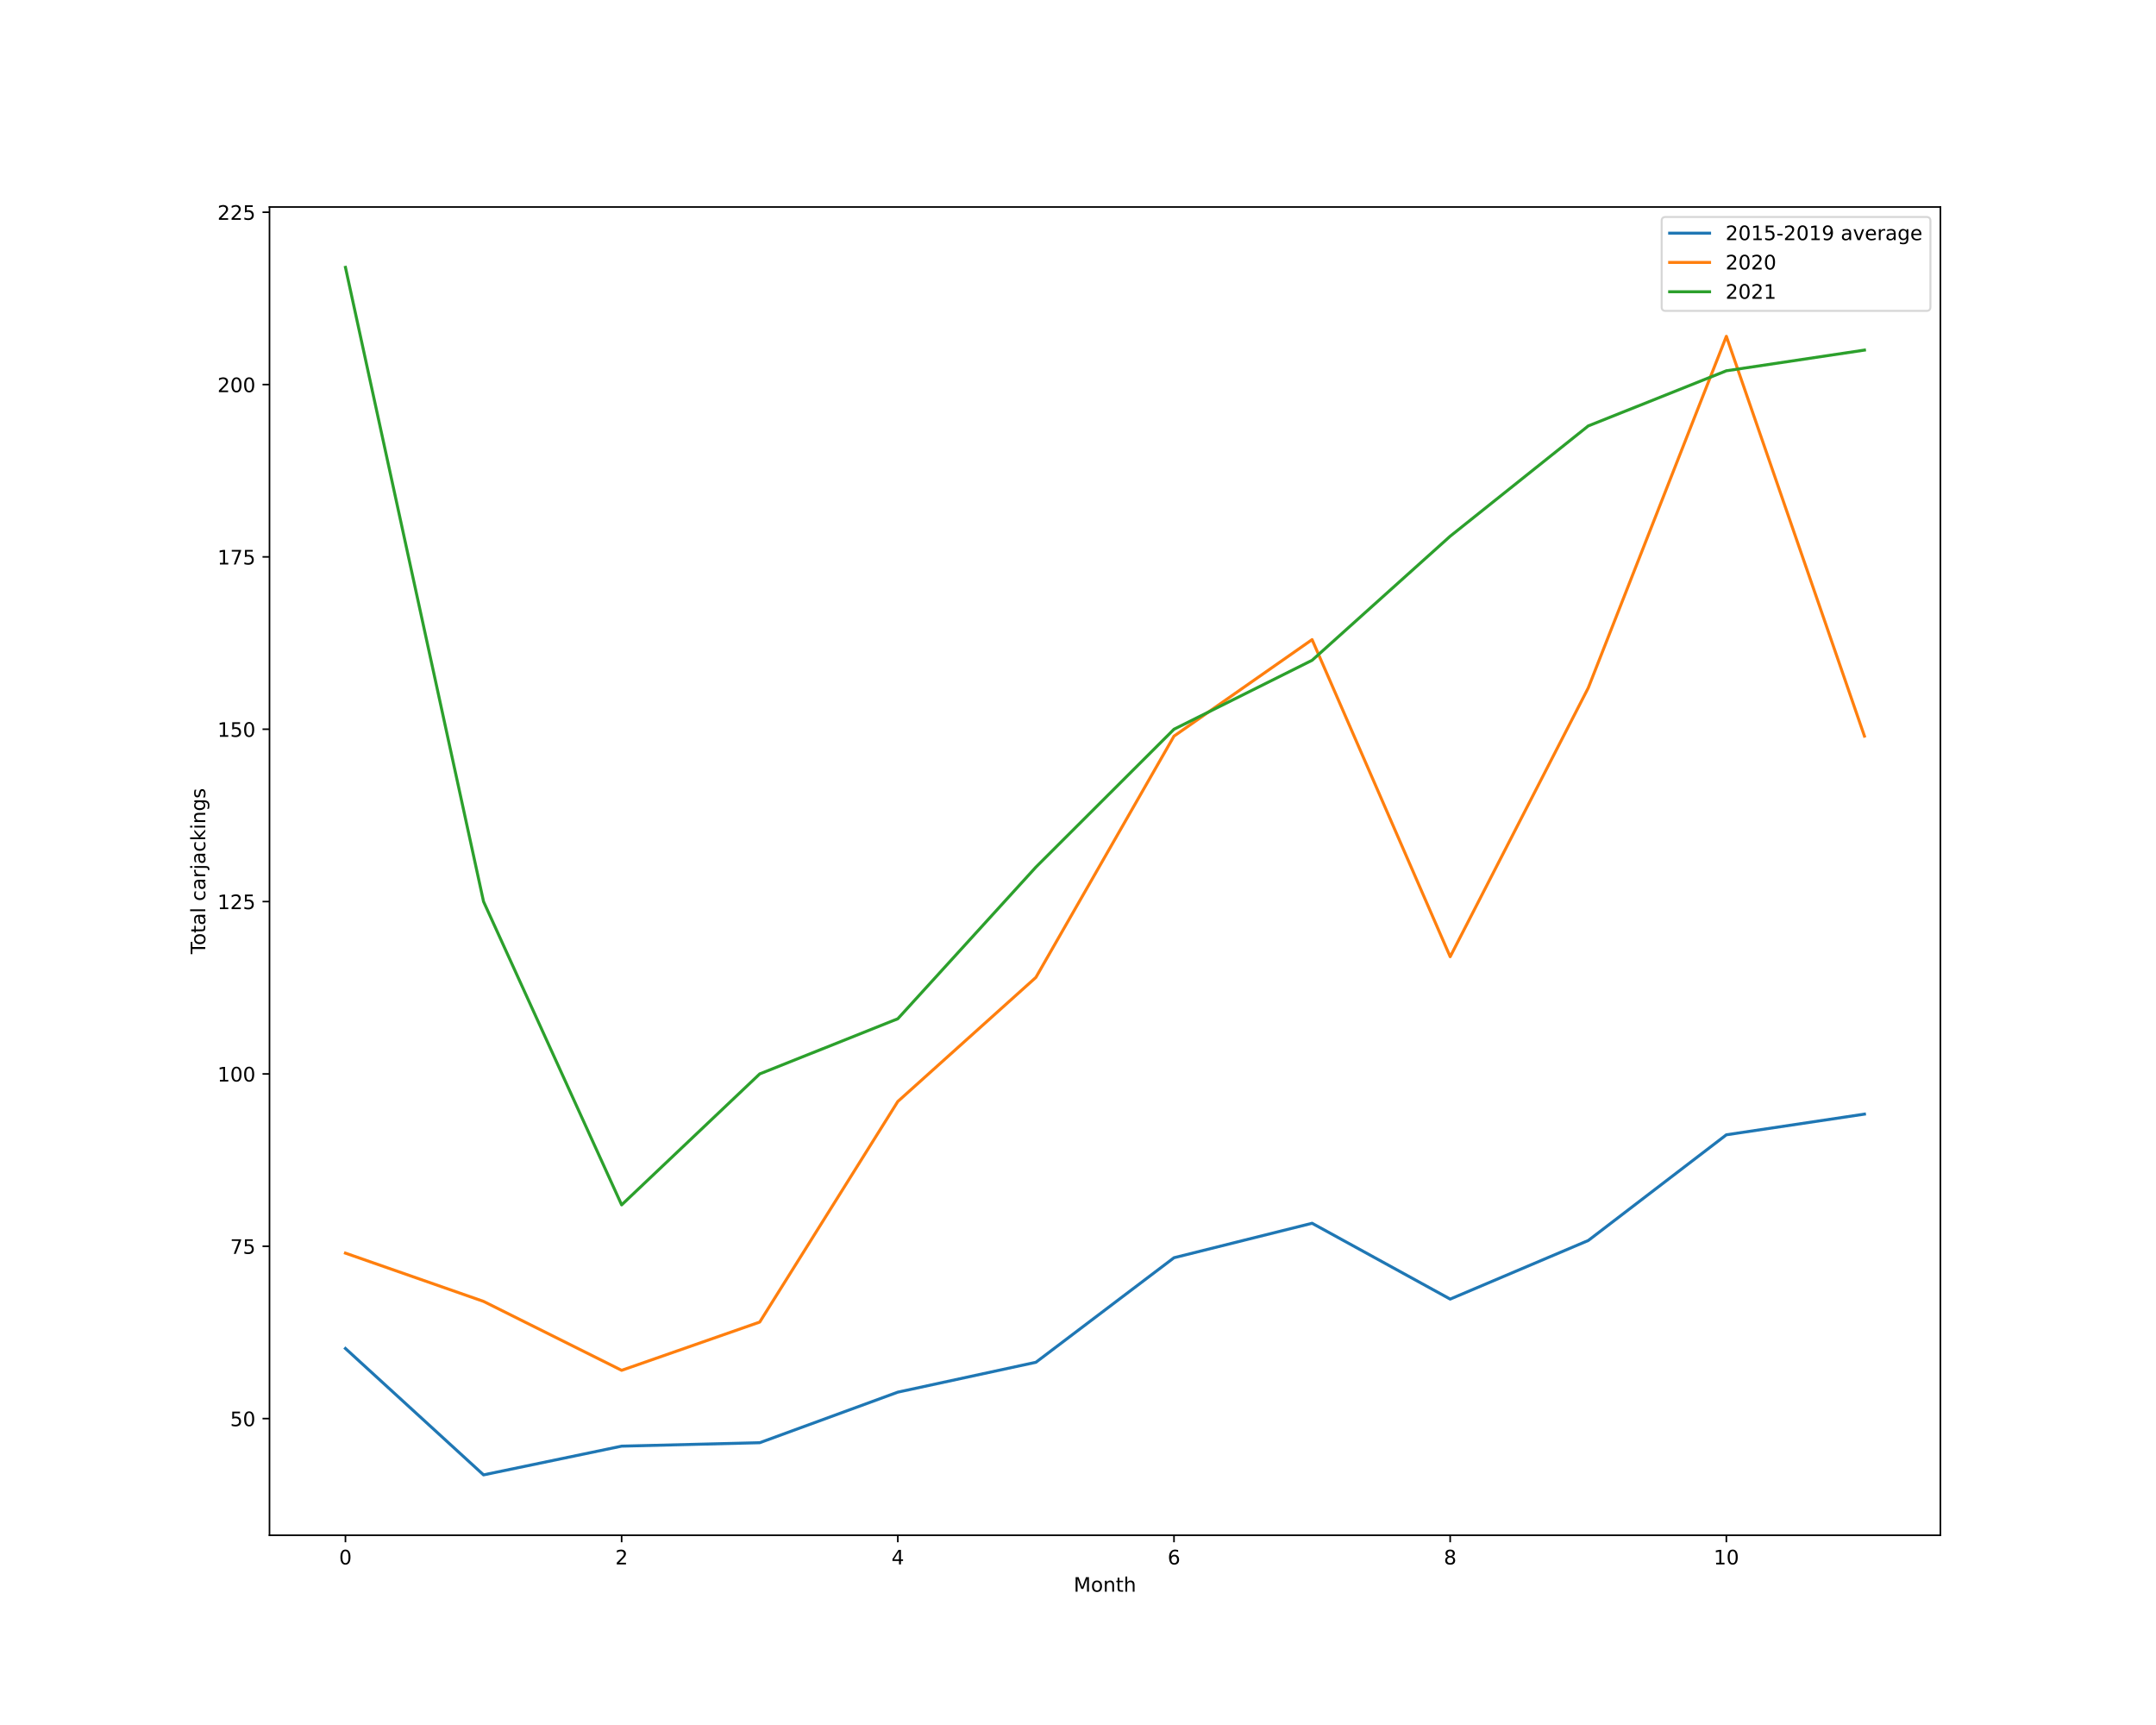
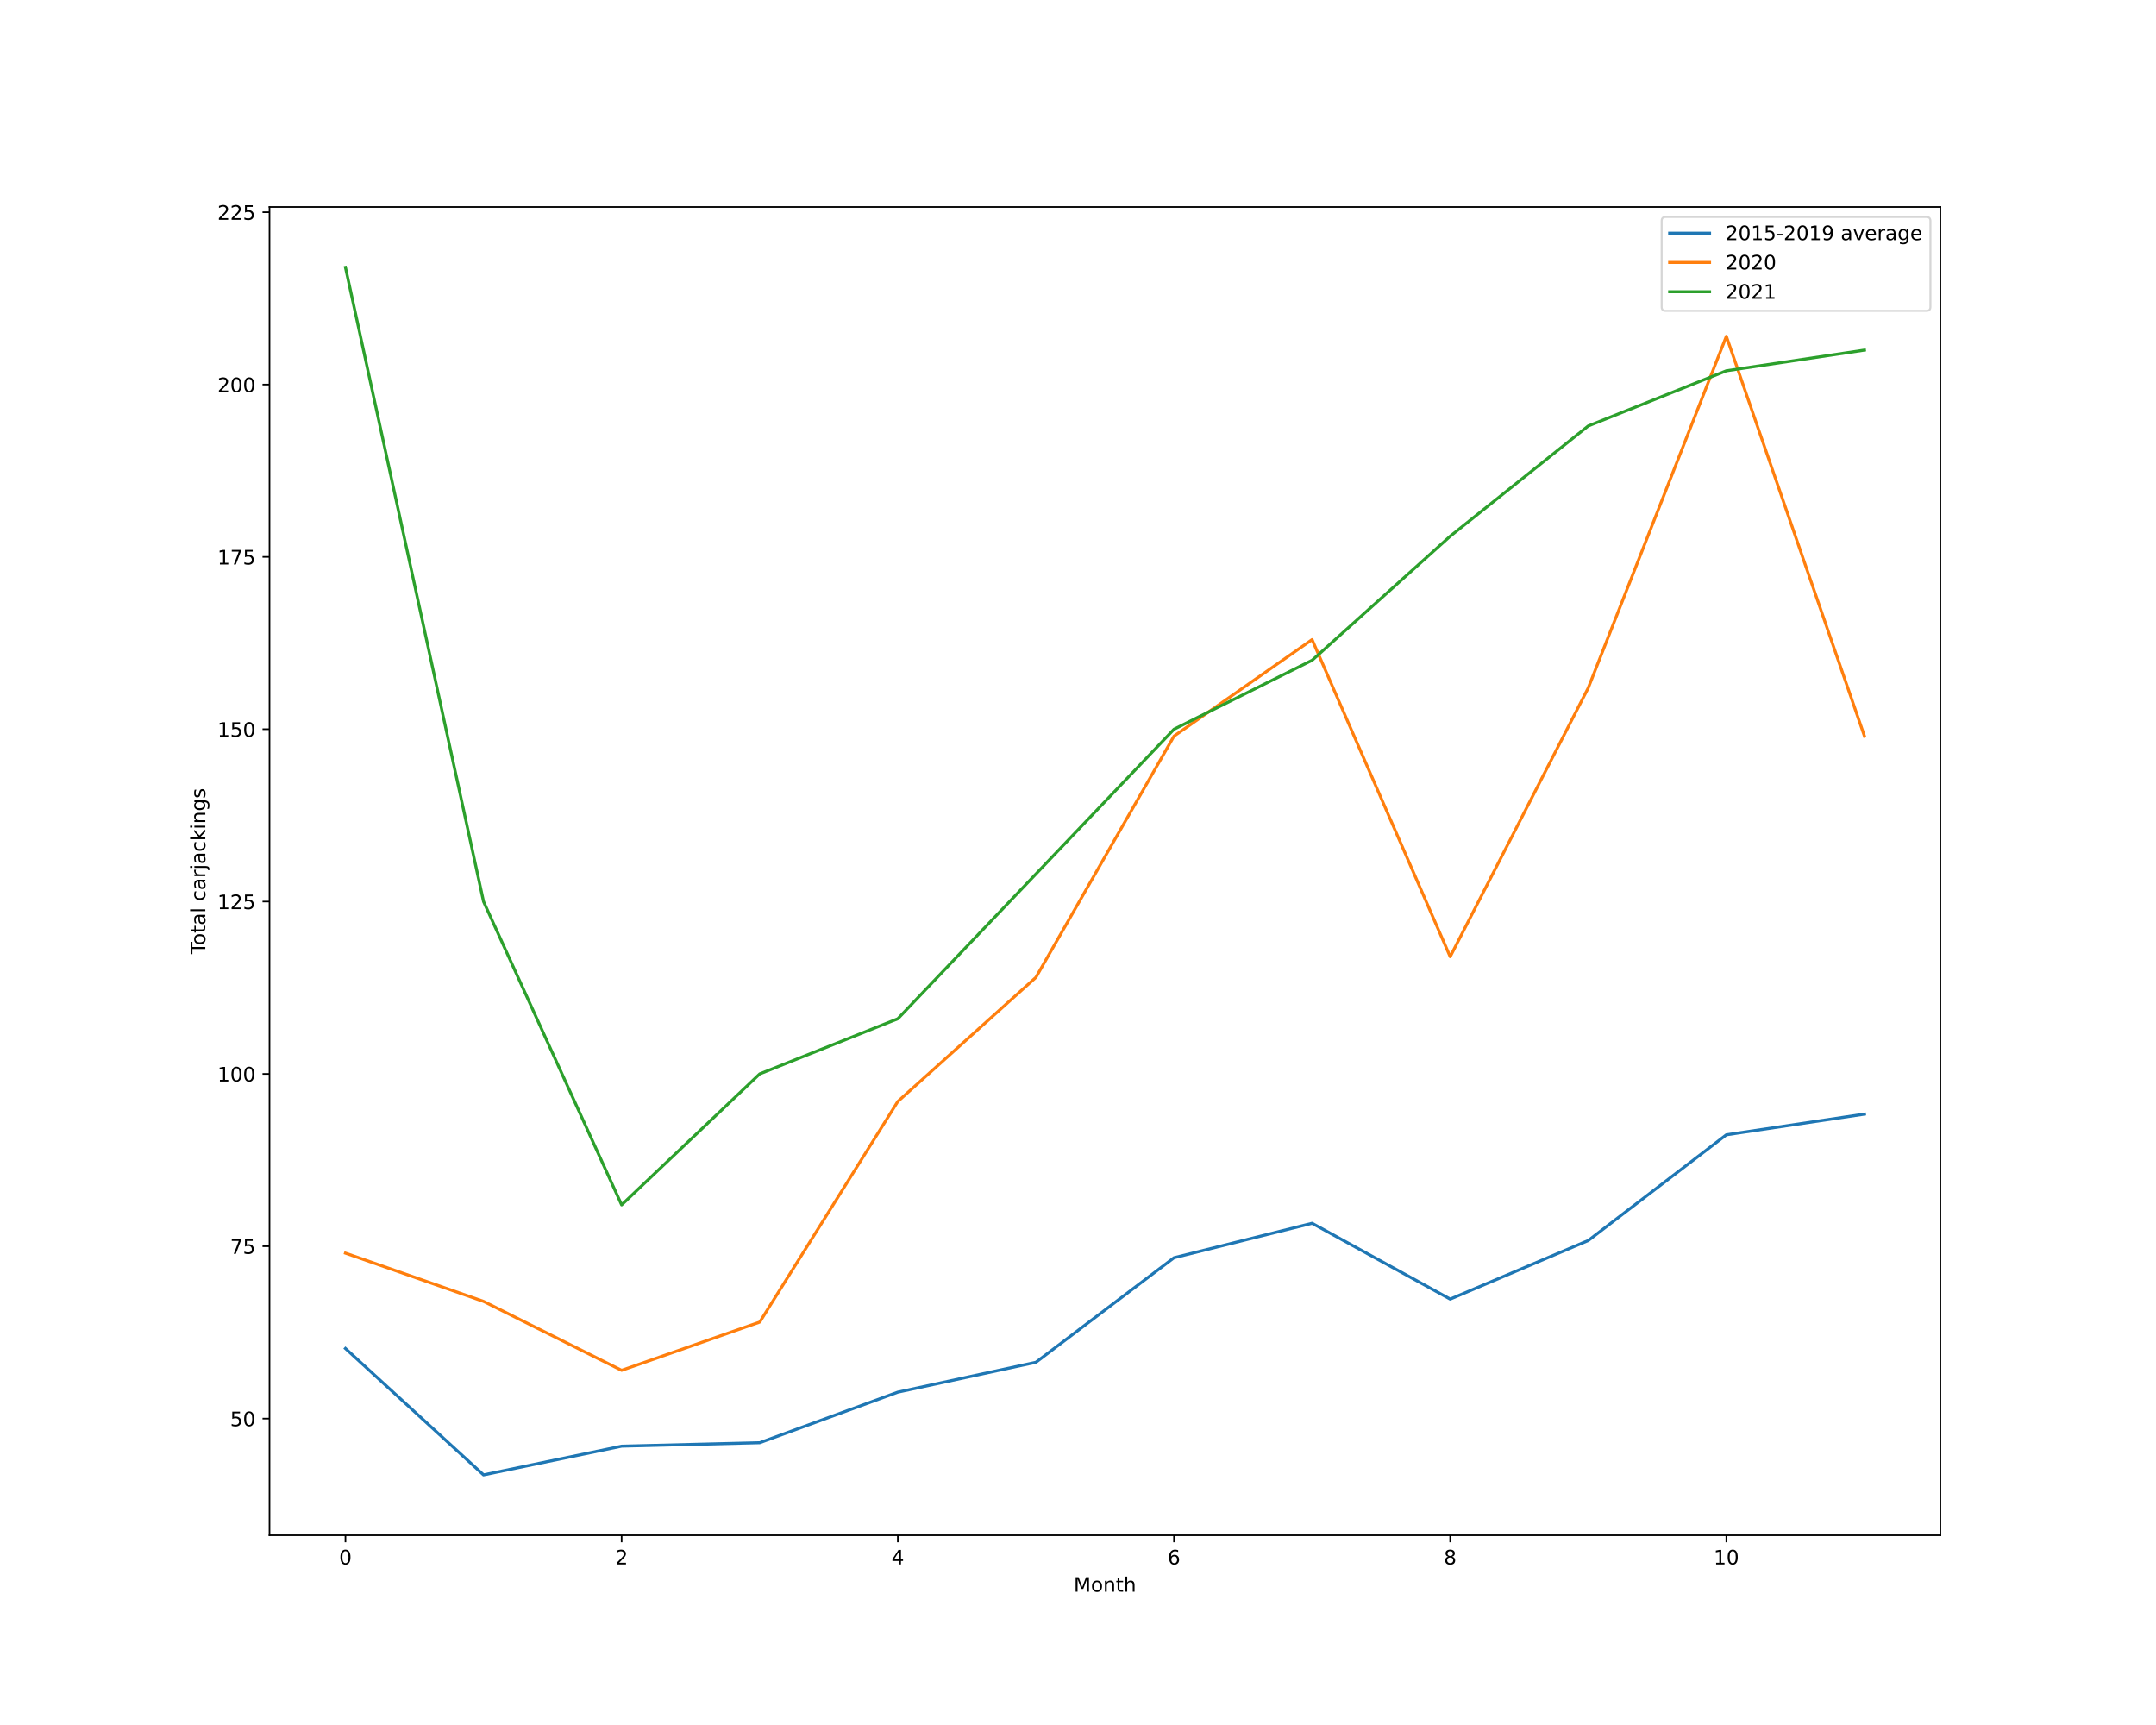
<svg xmlns="http://www.w3.org/2000/svg" xmlns:xlink="http://www.w3.org/1999/xlink" height="864pt" version="1.1" viewBox="0 0 1080 864" width="1080pt">
  <defs>
    <style type="text/css">*{stroke-linecap:butt;stroke-linejoin:round;}</style>
  </defs>
  <g id="figure_1">
    <g id="patch_1">
      <path d="M 0 864  L 1080 864  L 1080 0  L 0 0  z " style="fill:#ffffff;" />
    </g>
    <g id="axes_1">
      <g id="patch_2">
        <path d="M 135 768.96  L 972 768.96  L 972 103.68  L 135 103.68  z " style="fill:#ffffff;" />
      </g>
      <g id="matplotlib.axis_1">
        <g id="xtick_1">
          <g id="line2d_1">
            <defs>
-               <path d="M 0 0  L 0 3.5  " id="m0213184da3" style="stroke:#000000;stroke-width:0.8;" />
-             </defs>
-             <g>
-               <use style="stroke:#000000;stroke-width:0.8;" x="173.045" xlink:href="#m0213184da3" y="768.96" />
+               <path d="M 0 0  L 0 3.5  " id="m32d211a4ce" style="stroke:#000000;stroke-width:0.8;" />
+             </defs>
+             <g>
+               <use style="stroke:#000000;stroke-width:0.8;" x="173.045" xlink:href="#m32d211a4ce" y="768.96" />
            </g>
          </g>
          <g id="text_1">
            <g transform="translate(169.8642 783.5584)scale(0.1 -0.1)">
              <defs>
                <path d="M 2034 4250  Q 1547 4250 1301 3770  Q 1056 3291 1056 2328  Q 1056 1369 1301 889  Q 1547 409 2034 409  Q 2525 409 2770 889  Q 3016 1369 3016 2328  Q 3016 3291 2770 3770  Q 2525 4250 2034 4250  z M 2034 4750  Q 2819 4750 3233 4129  Q 3647 3509 3647 2328  Q 3647 1150 3233 529  Q 2819 -91 2034 -91  Q 1250 -91 836 529  Q 422 1150 422 2328  Q 422 3509 836 4129  Q 1250 4750 2034 4750  z " id="DejaVuSans-30" transform="scale(0.015625)" />
              </defs>
              <use xlink:href="#DejaVuSans-30" />
            </g>
          </g>
        </g>
        <g id="xtick_2">
          <g id="line2d_2">
            <g>
-               <use style="stroke:#000000;stroke-width:0.8;" x="311.393" xlink:href="#m0213184da3" y="768.96" />
+               <use style="stroke:#000000;stroke-width:0.8;" x="311.393" xlink:href="#m32d211a4ce" y="768.96" />
            </g>
          </g>
          <g id="text_2">
            <g transform="translate(308.2113 783.5584)scale(0.1 -0.1)">
              <defs>
                <path d="M 1228 531  L 3431 531  L 3431 0  L 469 0  L 469 531  Q 828 903 1448 1529  Q 2069 2156 2228 2338  Q 2531 2678 2651 2914  Q 2772 3150 2772 3378  Q 2772 3750 2511 3984  Q 2250 4219 1831 4219  Q 1534 4219 1204 4116  Q 875 4013 500 3803  L 500 4441  Q 881 4594 1212 4672  Q 1544 4750 1819 4750  Q 2544 4750 2975 4387  Q 3406 4025 3406 3419  Q 3406 3131 3298 2873  Q 3191 2616 2906 2266  Q 2828 2175 2409 1742  Q 1991 1309 1228 531  z " id="DejaVuSans-32" transform="scale(0.015625)" />
              </defs>
              <use xlink:href="#DejaVuSans-32" />
            </g>
          </g>
        </g>
        <g id="xtick_3">
          <g id="line2d_3">
            <g>
-               <use style="stroke:#000000;stroke-width:0.8;" x="449.74" xlink:href="#m0213184da3" y="768.96" />
+               <use style="stroke:#000000;stroke-width:0.8;" x="449.74" xlink:href="#m32d211a4ce" y="768.96" />
            </g>
          </g>
          <g id="text_3">
            <g transform="translate(446.5584 783.5584)scale(0.1 -0.1)">
              <defs>
                <path d="M 2419 4116  L 825 1625  L 2419 1625  L 2419 4116  z M 2253 4666  L 3047 4666  L 3047 1625  L 3713 1625  L 3713 1100  L 3047 1100  L 3047 0  L 2419 0  L 2419 1100  L 313 1100  L 313 1709  L 2253 4666  z " id="DejaVuSans-34" transform="scale(0.015625)" />
              </defs>
              <use xlink:href="#DejaVuSans-34" />
            </g>
          </g>
        </g>
        <g id="xtick_4">
          <g id="line2d_4">
            <g>
-               <use style="stroke:#000000;stroke-width:0.8;" x="588.087" xlink:href="#m0213184da3" y="768.96" />
+               <use style="stroke:#000000;stroke-width:0.8;" x="588.087" xlink:href="#m32d211a4ce" y="768.96" />
            </g>
          </g>
          <g id="text_4">
            <g transform="translate(584.9055 783.5584)scale(0.1 -0.1)">
              <defs>
                <path d="M 2113 2584  Q 1688 2584 1439 2293  Q 1191 2003 1191 1497  Q 1191 994 1439 701  Q 1688 409 2113 409  Q 2538 409 2786 701  Q 3034 994 3034 1497  Q 3034 2003 2786 2293  Q 2538 2584 2113 2584  z M 3366 4563  L 3366 3988  Q 3128 4100 2886 4159  Q 2644 4219 2406 4219  Q 1781 4219 1451 3797  Q 1122 3375 1075 2522  Q 1259 2794 1537 2939  Q 1816 3084 2150 3084  Q 2853 3084 3261 2657  Q 3669 2231 3669 1497  Q 3669 778 3244 343  Q 2819 -91 2113 -91  Q 1303 -91 875 529  Q 447 1150 447 2328  Q 447 3434 972 4092  Q 1497 4750 2381 4750  Q 2619 4750 2861 4703  Q 3103 4656 3366 4563  z " id="DejaVuSans-36" transform="scale(0.015625)" />
              </defs>
              <use xlink:href="#DejaVuSans-36" />
            </g>
          </g>
        </g>
        <g id="xtick_5">
          <g id="line2d_5">
            <g>
-               <use style="stroke:#000000;stroke-width:0.8;" x="726.434" xlink:href="#m0213184da3" y="768.96" />
+               <use style="stroke:#000000;stroke-width:0.8;" x="726.434" xlink:href="#m32d211a4ce" y="768.96" />
            </g>
          </g>
          <g id="text_5">
            <g transform="translate(723.2526 783.5584)scale(0.1 -0.1)">
              <defs>
                <path d="M 2034 2216  Q 1584 2216 1326 1975  Q 1069 1734 1069 1313  Q 1069 891 1326 650  Q 1584 409 2034 409  Q 2484 409 2743 651  Q 3003 894 3003 1313  Q 3003 1734 2745 1975  Q 2488 2216 2034 2216  z M 1403 2484  Q 997 2584 770 2862  Q 544 3141 544 3541  Q 544 4100 942 4425  Q 1341 4750 2034 4750  Q 2731 4750 3128 4425  Q 3525 4100 3525 3541  Q 3525 3141 3298 2862  Q 3072 2584 2669 2484  Q 3125 2378 3379 2068  Q 3634 1759 3634 1313  Q 3634 634 3220 271  Q 2806 -91 2034 -91  Q 1263 -91 848 271  Q 434 634 434 1313  Q 434 1759 690 2068  Q 947 2378 1403 2484  z M 1172 3481  Q 1172 3119 1398 2916  Q 1625 2713 2034 2713  Q 2441 2713 2670 2916  Q 2900 3119 2900 3481  Q 2900 3844 2670 4047  Q 2441 4250 2034 4250  Q 1625 4250 1398 4047  Q 1172 3844 1172 3481  z " id="DejaVuSans-38" transform="scale(0.015625)" />
              </defs>
              <use xlink:href="#DejaVuSans-38" />
            </g>
          </g>
        </g>
        <g id="xtick_6">
          <g id="line2d_6">
            <g>
-               <use style="stroke:#000000;stroke-width:0.8;" x="864.781" xlink:href="#m0213184da3" y="768.96" />
+               <use style="stroke:#000000;stroke-width:0.8;" x="864.781" xlink:href="#m32d211a4ce" y="768.96" />
            </g>
          </g>
          <g id="text_6">
            <g transform="translate(858.4185 783.5584)scale(0.1 -0.1)">
              <defs>
                <path d="M 794 531  L 1825 531  L 1825 4091  L 703 3866  L 703 4441  L 1819 4666  L 2450 4666  L 2450 531  L 3481 531  L 3481 0  L 794 0  L 794 531  z " id="DejaVuSans-31" transform="scale(0.015625)" />
              </defs>
              <use xlink:href="#DejaVuSans-31" />
              <use x="63.623" xlink:href="#DejaVuSans-30" />
            </g>
          </g>
        </g>
        <g id="text_7">
          <g transform="translate(537.8289 797.2366)scale(0.1 -0.1)">
            <defs>
              <path d="M 628 4666  L 1569 4666  L 2759 1491  L 3956 4666  L 4897 4666  L 4897 0  L 4281 0  L 4281 4097  L 3078 897  L 2444 897  L 1241 4097  L 1241 0  L 628 0  L 628 4666  z " id="DejaVuSans-4d" transform="scale(0.015625)" />
              <path d="M 1959 3097  Q 1497 3097 1228 2736  Q 959 2375 959 1747  Q 959 1119 1226 758  Q 1494 397 1959 397  Q 2419 397 2687 759  Q 2956 1122 2956 1747  Q 2956 2369 2687 2733  Q 2419 3097 1959 3097  z M 1959 3584  Q 2709 3584 3137 3096  Q 3566 2609 3566 1747  Q 3566 888 3137 398  Q 2709 -91 1959 -91  Q 1206 -91 779 398  Q 353 888 353 1747  Q 353 2609 779 3096  Q 1206 3584 1959 3584  z " id="DejaVuSans-6f" transform="scale(0.015625)" />
              <path d="M 3513 2113  L 3513 0  L 2938 0  L 2938 2094  Q 2938 2591 2744 2837  Q 2550 3084 2163 3084  Q 1697 3084 1428 2787  Q 1159 2491 1159 1978  L 1159 0  L 581 0  L 581 3500  L 1159 3500  L 1159 2956  Q 1366 3272 1645 3428  Q 1925 3584 2291 3584  Q 2894 3584 3203 3211  Q 3513 2838 3513 2113  z " id="DejaVuSans-6e" transform="scale(0.015625)" />
              <path d="M 1172 4494  L 1172 3500  L 2356 3500  L 2356 3053  L 1172 3053  L 1172 1153  Q 1172 725 1289 603  Q 1406 481 1766 481  L 2356 481  L 2356 0  L 1766 0  Q 1100 0 847 248  Q 594 497 594 1153  L 594 3053  L 172 3053  L 172 3500  L 594 3500  L 594 4494  L 1172 4494  z " id="DejaVuSans-74" transform="scale(0.015625)" />
              <path d="M 3513 2113  L 3513 0  L 2938 0  L 2938 2094  Q 2938 2591 2744 2837  Q 2550 3084 2163 3084  Q 1697 3084 1428 2787  Q 1159 2491 1159 1978  L 1159 0  L 581 0  L 581 4863  L 1159 4863  L 1159 2956  Q 1366 3272 1645 3428  Q 1925 3584 2291 3584  Q 2894 3584 3203 3211  Q 3513 2838 3513 2113  z " id="DejaVuSans-68" transform="scale(0.015625)" />
            </defs>
            <use xlink:href="#DejaVuSans-4d" />
            <use x="86.279" xlink:href="#DejaVuSans-6f" />
            <use x="147.461" xlink:href="#DejaVuSans-6e" />
            <use x="210.84" xlink:href="#DejaVuSans-74" />
            <use x="250.049" xlink:href="#DejaVuSans-68" />
          </g>
        </g>
      </g>
      <g id="matplotlib.axis_2">
        <g id="ytick_1">
          <g id="line2d_7">
            <defs>
-               <path d="M 0 0  L -3.5 0  " id="mf311c2790b" style="stroke:#000000;stroke-width:0.8;" />
-             </defs>
-             <g>
-               <use style="stroke:#000000;stroke-width:0.8;" x="135" xlink:href="#mf311c2790b" y="710.523" />
+               <path d="M 0 0  L -3.5 0  " id="m506dfe9405" style="stroke:#000000;stroke-width:0.8;" />
+             </defs>
+             <g>
+               <use style="stroke:#000000;stroke-width:0.8;" x="135" xlink:href="#m506dfe9405" y="710.523" />
            </g>
          </g>
          <g id="text_8">
            <g transform="translate(115.275 714.3221)scale(0.1 -0.1)">
              <defs>
                <path d="M 691 4666  L 3169 4666  L 3169 4134  L 1269 4134  L 1269 2991  Q 1406 3038 1543 3061  Q 1681 3084 1819 3084  Q 2600 3084 3056 2656  Q 3513 2228 3513 1497  Q 3513 744 3044 326  Q 2575 -91 1722 -91  Q 1428 -91 1123 -41  Q 819 9 494 109  L 494 744  Q 775 591 1075 516  Q 1375 441 1709 441  Q 2250 441 2565 725  Q 2881 1009 2881 1497  Q 2881 1984 2565 2268  Q 2250 2553 1709 2553  Q 1456 2553 1204 2497  Q 953 2441 691 2322  L 691 4666  z " id="DejaVuSans-35" transform="scale(0.015625)" />
              </defs>
              <use xlink:href="#DejaVuSans-35" />
              <use x="63.623" xlink:href="#DejaVuSans-30" />
            </g>
          </g>
        </g>
        <g id="ytick_2">
          <g id="line2d_8">
            <g>
-               <use style="stroke:#000000;stroke-width:0.8;" x="135" xlink:href="#mf311c2790b" y="624.205" />
+               <use style="stroke:#000000;stroke-width:0.8;" x="135" xlink:href="#m506dfe9405" y="624.205" />
            </g>
          </g>
          <g id="text_9">
            <g transform="translate(115.275 628.0043)scale(0.1 -0.1)">
              <defs>
                <path d="M 525 4666  L 3525 4666  L 3525 4397  L 1831 0  L 1172 0  L 2766 4134  L 525 4134  L 525 4666  z " id="DejaVuSans-37" transform="scale(0.015625)" />
              </defs>
              <use xlink:href="#DejaVuSans-37" />
              <use x="63.623" xlink:href="#DejaVuSans-35" />
            </g>
          </g>
        </g>
        <g id="ytick_3">
          <g id="line2d_9">
            <g>
-               <use style="stroke:#000000;stroke-width:0.8;" x="135" xlink:href="#mf311c2790b" y="537.887" />
+               <use style="stroke:#000000;stroke-width:0.8;" x="135" xlink:href="#m506dfe9405" y="537.887" />
            </g>
          </g>
          <g id="text_10">
            <g transform="translate(108.9125 541.6865)scale(0.1 -0.1)">
              <use xlink:href="#DejaVuSans-31" />
              <use x="63.623" xlink:href="#DejaVuSans-30" />
              <use x="127.246" xlink:href="#DejaVuSans-30" />
            </g>
          </g>
        </g>
        <g id="ytick_4">
          <g id="line2d_10">
            <g>
-               <use style="stroke:#000000;stroke-width:0.8;" x="135" xlink:href="#mf311c2790b" y="451.569" />
+               <use style="stroke:#000000;stroke-width:0.8;" x="135" xlink:href="#m506dfe9405" y="451.569" />
            </g>
          </g>
          <g id="text_11">
            <g transform="translate(108.9125 455.3687)scale(0.1 -0.1)">
              <use xlink:href="#DejaVuSans-31" />
              <use x="63.623" xlink:href="#DejaVuSans-32" />
              <use x="127.246" xlink:href="#DejaVuSans-35" />
            </g>
          </g>
        </g>
        <g id="ytick_5">
          <g id="line2d_11">
            <g>
-               <use style="stroke:#000000;stroke-width:0.8;" x="135" xlink:href="#mf311c2790b" y="365.252" />
+               <use style="stroke:#000000;stroke-width:0.8;" x="135" xlink:href="#m506dfe9405" y="365.252" />
            </g>
          </g>
          <g id="text_12">
            <g transform="translate(108.9125 369.0509)scale(0.1 -0.1)">
              <use xlink:href="#DejaVuSans-31" />
              <use x="63.623" xlink:href="#DejaVuSans-35" />
              <use x="127.246" xlink:href="#DejaVuSans-30" />
            </g>
          </g>
        </g>
        <g id="ytick_6">
          <g id="line2d_12">
            <g>
-               <use style="stroke:#000000;stroke-width:0.8;" x="135" xlink:href="#mf311c2790b" y="278.934" />
+               <use style="stroke:#000000;stroke-width:0.8;" x="135" xlink:href="#m506dfe9405" y="278.934" />
            </g>
          </g>
          <g id="text_13">
            <g transform="translate(108.9125 282.7331)scale(0.1 -0.1)">
              <use xlink:href="#DejaVuSans-31" />
              <use x="63.623" xlink:href="#DejaVuSans-37" />
              <use x="127.246" xlink:href="#DejaVuSans-35" />
            </g>
          </g>
        </g>
        <g id="ytick_7">
          <g id="line2d_13">
            <g>
-               <use style="stroke:#000000;stroke-width:0.8;" x="135" xlink:href="#mf311c2790b" y="192.616" />
+               <use style="stroke:#000000;stroke-width:0.8;" x="135" xlink:href="#m506dfe9405" y="192.616" />
            </g>
          </g>
          <g id="text_14">
            <g transform="translate(108.9125 196.4153)scale(0.1 -0.1)">
              <use xlink:href="#DejaVuSans-32" />
              <use x="63.623" xlink:href="#DejaVuSans-30" />
              <use x="127.246" xlink:href="#DejaVuSans-30" />
            </g>
          </g>
        </g>
        <g id="ytick_8">
          <g id="line2d_14">
            <g>
-               <use style="stroke:#000000;stroke-width:0.8;" x="135" xlink:href="#mf311c2790b" y="106.298" />
+               <use style="stroke:#000000;stroke-width:0.8;" x="135" xlink:href="#m506dfe9405" y="106.298" />
            </g>
          </g>
          <g id="text_15">
            <g transform="translate(108.9125 110.0975)scale(0.1 -0.1)">
              <use xlink:href="#DejaVuSans-32" />
              <use x="63.623" xlink:href="#DejaVuSans-32" />
              <use x="127.246" xlink:href="#DejaVuSans-35" />
            </g>
          </g>
        </g>
        <g id="text_16">
          <g transform="translate(102.8328 477.8888)rotate(-90)scale(0.1 -0.1)">
            <defs>
              <path d="M -19 4666  L 3928 4666  L 3928 4134  L 2272 4134  L 2272 0  L 1638 0  L 1638 4134  L -19 4134  L -19 4666  z " id="DejaVuSans-54" transform="scale(0.015625)" />
              <path d="M 2194 1759  Q 1497 1759 1228 1600  Q 959 1441 959 1056  Q 959 750 1161 570  Q 1363 391 1709 391  Q 2188 391 2477 730  Q 2766 1069 2766 1631  L 2766 1759  L 2194 1759  z M 3341 1997  L 3341 0  L 2766 0  L 2766 531  Q 2569 213 2275 61  Q 1981 -91 1556 -91  Q 1019 -91 701 211  Q 384 513 384 1019  Q 384 1609 779 1909  Q 1175 2209 1959 2209  L 2766 2209  L 2766 2266  Q 2766 2663 2505 2880  Q 2244 3097 1772 3097  Q 1472 3097 1187 3025  Q 903 2953 641 2809  L 641 3341  Q 956 3463 1253 3523  Q 1550 3584 1831 3584  Q 2591 3584 2966 3190  Q 3341 2797 3341 1997  z " id="DejaVuSans-61" transform="scale(0.015625)" />
              <path d="M 603 4863  L 1178 4863  L 1178 0  L 603 0  L 603 4863  z " id="DejaVuSans-6c" transform="scale(0.015625)" />
              <path id="DejaVuSans-20" transform="scale(0.015625)" />
              <path d="M 3122 3366  L 3122 2828  Q 2878 2963 2633 3030  Q 2388 3097 2138 3097  Q 1578 3097 1268 2742  Q 959 2388 959 1747  Q 959 1106 1268 751  Q 1578 397 2138 397  Q 2388 397 2633 464  Q 2878 531 3122 666  L 3122 134  Q 2881 22 2623 -34  Q 2366 -91 2075 -91  Q 1284 -91 818 406  Q 353 903 353 1747  Q 353 2603 823 3093  Q 1294 3584 2113 3584  Q 2378 3584 2631 3529  Q 2884 3475 3122 3366  z " id="DejaVuSans-63" transform="scale(0.015625)" />
              <path d="M 2631 2963  Q 2534 3019 2420 3045  Q 2306 3072 2169 3072  Q 1681 3072 1420 2755  Q 1159 2438 1159 1844  L 1159 0  L 581 0  L 581 3500  L 1159 3500  L 1159 2956  Q 1341 3275 1631 3429  Q 1922 3584 2338 3584  Q 2397 3584 2469 3576  Q 2541 3569 2628 3553  L 2631 2963  z " id="DejaVuSans-72" transform="scale(0.015625)" />
              <path d="M 603 3500  L 1178 3500  L 1178 -63  Q 1178 -731 923 -1031  Q 669 -1331 103 -1331  L -116 -1331  L -116 -844  L 38 -844  Q 366 -844 484 -692  Q 603 -541 603 -63  L 603 3500  z M 603 4863  L 1178 4863  L 1178 4134  L 603 4134  L 603 4863  z " id="DejaVuSans-6a" transform="scale(0.015625)" />
              <path d="M 581 4863  L 1159 4863  L 1159 1991  L 2875 3500  L 3609 3500  L 1753 1863  L 3688 0  L 2938 0  L 1159 1709  L 1159 0  L 581 0  L 581 4863  z " id="DejaVuSans-6b" transform="scale(0.015625)" />
              <path d="M 603 3500  L 1178 3500  L 1178 0  L 603 0  L 603 3500  z M 603 4863  L 1178 4863  L 1178 4134  L 603 4134  L 603 4863  z " id="DejaVuSans-69" transform="scale(0.015625)" />
              <path d="M 2906 1791  Q 2906 2416 2648 2759  Q 2391 3103 1925 3103  Q 1463 3103 1205 2759  Q 947 2416 947 1791  Q 947 1169 1205 825  Q 1463 481 1925 481  Q 2391 481 2648 825  Q 2906 1169 2906 1791  z M 3481 434  Q 3481 -459 3084 -895  Q 2688 -1331 1869 -1331  Q 1566 -1331 1297 -1286  Q 1028 -1241 775 -1147  L 775 -588  Q 1028 -725 1275 -790  Q 1522 -856 1778 -856  Q 2344 -856 2625 -561  Q 2906 -266 2906 331  L 2906 616  Q 2728 306 2450 153  Q 2172 0 1784 0  Q 1141 0 747 490  Q 353 981 353 1791  Q 353 2603 747 3093  Q 1141 3584 1784 3584  Q 2172 3584 2450 3431  Q 2728 3278 2906 2969  L 2906 3500  L 3481 3500  L 3481 434  z " id="DejaVuSans-67" transform="scale(0.015625)" />
              <path d="M 2834 3397  L 2834 2853  Q 2591 2978 2328 3040  Q 2066 3103 1784 3103  Q 1356 3103 1142 2972  Q 928 2841 928 2578  Q 928 2378 1081 2264  Q 1234 2150 1697 2047  L 1894 2003  Q 2506 1872 2764 1633  Q 3022 1394 3022 966  Q 3022 478 2636 193  Q 2250 -91 1575 -91  Q 1294 -91 989 -36  Q 684 19 347 128  L 347 722  Q 666 556 975 473  Q 1284 391 1588 391  Q 1994 391 2212 530  Q 2431 669 2431 922  Q 2431 1156 2273 1281  Q 2116 1406 1581 1522  L 1381 1569  Q 847 1681 609 1914  Q 372 2147 372 2553  Q 372 3047 722 3315  Q 1072 3584 1716 3584  Q 2034 3584 2315 3537  Q 2597 3491 2834 3397  z " id="DejaVuSans-73" transform="scale(0.015625)" />
            </defs>
            <use xlink:href="#DejaVuSans-54" />
            <use x="44.084" xlink:href="#DejaVuSans-6f" />
            <use x="105.266" xlink:href="#DejaVuSans-74" />
            <use x="144.475" xlink:href="#DejaVuSans-61" />
            <use x="205.754" xlink:href="#DejaVuSans-6c" />
            <use x="233.537" xlink:href="#DejaVuSans-20" />
            <use x="265.324" xlink:href="#DejaVuSans-63" />
            <use x="320.305" xlink:href="#DejaVuSans-61" />
            <use x="381.584" xlink:href="#DejaVuSans-72" />
            <use x="422.697" xlink:href="#DejaVuSans-6a" />
            <use x="450.48" xlink:href="#DejaVuSans-61" />
            <use x="511.76" xlink:href="#DejaVuSans-63" />
            <use x="566.74" xlink:href="#DejaVuSans-6b" />
            <use x="624.65" xlink:href="#DejaVuSans-69" />
            <use x="652.434" xlink:href="#DejaVuSans-6e" />
            <use x="715.812" xlink:href="#DejaVuSans-67" />
            <use x="779.289" xlink:href="#DejaVuSans-73" />
          </g>
        </g>
      </g>
      <g id="line2d_15">
-         <path clip-path="url(#p7a4797d2fa)" d="M 173.045 675.42  L 242.219 738.72  L 311.393 724.334  L 380.566 722.607  L 449.74 697.287  L 518.913 682.326  L 588.087 629.96  L 657.26 612.696  L 726.434 650.676  L 795.607 621.328  L 864.781 568.386  L 933.955 558.028  " style="fill:none;stroke:#1f77b4;stroke-linecap:square;stroke-width:1.5;" />
+         <path clip-path="url(#p03fdf6f3bf)" d="M 173.045 675.42  L 242.219 738.72  L 311.393 724.334  L 380.566 722.607  L 449.74 697.287  L 518.913 682.326  L 588.087 629.96  L 657.26 612.696  L 726.434 650.676  L 795.607 621.328  L 864.781 568.386  L 933.955 558.028  " style="fill:none;stroke:#1f77b4;stroke-linecap:square;stroke-width:1.5;" />
      </g>
      <g id="line2d_16">
-         <path clip-path="url(#p7a4797d2fa)" d="M 173.045 627.658  L 242.219 651.827  L 311.393 686.354  L 380.566 662.185  L 449.74 551.698  L 518.913 489.549  L 588.087 368.704  L 657.26 320.366  L 726.434 479.191  L 795.607 344.535  L 864.781 168.447  L 933.955 368.704  " style="fill:none;stroke:#ff7f0e;stroke-linecap:square;stroke-width:1.5;" />
+         <path clip-path="url(#p03fdf6f3bf)" d="M 173.045 627.658  L 242.219 651.827  L 311.393 686.354  L 380.566 662.185  L 449.74 551.698  L 518.913 489.549  L 588.087 368.704  L 657.26 320.366  L 726.434 479.191  L 795.607 344.535  L 864.781 168.447  L 933.955 368.704  " style="fill:none;stroke:#ff7f0e;stroke-linecap:square;stroke-width:1.5;" />
      </g>
      <g id="line2d_17">
-         <path clip-path="url(#p7a4797d2fa)" d="M 173.045 133.92  L 242.219 451.569  L 311.393 603.489  L 380.566 537.887  L 449.74 510.266  L 518.913 434.306  L 588.087 365.252  L 657.26 330.725  L 726.434 268.576  L 795.607 213.332  L 864.781 185.711  L 933.955 175.353  " style="fill:none;stroke:#2ca02c;stroke-linecap:square;stroke-width:1.5;" />
+         <path clip-path="url(#p03fdf6f3bf)" d="M 173.045 133.92  L 242.219 451.569  L 311.393 603.489  L 380.566 537.887  L 449.74 510.266  L 518.913 437.759  L 588.087 365.252  L 657.26 330.725  L 726.434 268.576  L 795.607 213.332  L 864.781 185.711  L 933.955 175.353  " style="fill:none;stroke:#2ca02c;stroke-linecap:square;stroke-width:1.5;" />
      </g>
      <g id="patch_3">
        <path d="M 135 768.96  L 135 103.68  " style="fill:none;stroke:#000000;stroke-linecap:square;stroke-linejoin:miter;stroke-width:0.8;" />
      </g>
      <g id="patch_4">
        <path d="M 972 768.96  L 972 103.68  " style="fill:none;stroke:#000000;stroke-linecap:square;stroke-linejoin:miter;stroke-width:0.8;" />
      </g>
      <g id="patch_5">
        <path d="M 135 768.96  L 972 768.96  " style="fill:none;stroke:#000000;stroke-linecap:square;stroke-linejoin:miter;stroke-width:0.8;" />
      </g>
      <g id="patch_6">
        <path d="M 135 103.68  L 972 103.68  " style="fill:none;stroke:#000000;stroke-linecap:square;stroke-linejoin:miter;stroke-width:0.8;" />
      </g>
      <g id="legend_1">
        <g id="patch_7">
          <path d="M 834.373 155.714  L 965 155.714  Q 967 155.714 967 153.714  L 967 110.68  Q 967 108.68 965 108.68  L 834.373 108.68  Q 832.373 108.68 832.373 110.68  L 832.373 153.714  Q 832.373 155.714 834.373 155.714  z " style="fill:#ffffff;opacity:0.8;stroke:#cccccc;stroke-linejoin:miter;" />
        </g>
        <g id="line2d_18">
          <path d="M 836.373 116.778  L 856.373 116.778  " style="fill:none;stroke:#1f77b4;stroke-linecap:square;stroke-width:1.5;" />
        </g>
        <g id="line2d_19" />
        <g id="text_17">
          <g transform="translate(864.3734 120.2784)scale(0.1 -0.1)">
            <defs>
              <path d="M 313 2009  L 1997 2009  L 1997 1497  L 313 1497  L 313 2009  z " id="DejaVuSans-2d" transform="scale(0.015625)" />
              <path d="M 703 97  L 703 672  Q 941 559 1184 500  Q 1428 441 1663 441  Q 2288 441 2617 861  Q 2947 1281 2994 2138  Q 2813 1869 2534 1725  Q 2256 1581 1919 1581  Q 1219 1581 811 2004  Q 403 2428 403 3163  Q 403 3881 828 4315  Q 1253 4750 1959 4750  Q 2769 4750 3195 4129  Q 3622 3509 3622 2328  Q 3622 1225 3098 567  Q 2575 -91 1691 -91  Q 1453 -91 1209 -44  Q 966 3 703 97  z M 1959 2075  Q 2384 2075 2632 2365  Q 2881 2656 2881 3163  Q 2881 3666 2632 3958  Q 2384 4250 1959 4250  Q 1534 4250 1286 3958  Q 1038 3666 1038 3163  Q 1038 2656 1286 2365  Q 1534 2075 1959 2075  z " id="DejaVuSans-39" transform="scale(0.015625)" />
              <path d="M 191 3500  L 800 3500  L 1894 563  L 2988 3500  L 3597 3500  L 2284 0  L 1503 0  L 191 3500  z " id="DejaVuSans-76" transform="scale(0.015625)" />
              <path d="M 3597 1894  L 3597 1613  L 953 1613  Q 991 1019 1311 708  Q 1631 397 2203 397  Q 2534 397 2845 478  Q 3156 559 3463 722  L 3463 178  Q 3153 47 2828 -22  Q 2503 -91 2169 -91  Q 1331 -91 842 396  Q 353 884 353 1716  Q 353 2575 817 3079  Q 1281 3584 2069 3584  Q 2775 3584 3186 3129  Q 3597 2675 3597 1894  z M 3022 2063  Q 3016 2534 2758 2815  Q 2500 3097 2075 3097  Q 1594 3097 1305 2825  Q 1016 2553 972 2059  L 3022 2063  z " id="DejaVuSans-65" transform="scale(0.015625)" />
            </defs>
            <use xlink:href="#DejaVuSans-32" />
            <use x="63.623" xlink:href="#DejaVuSans-30" />
            <use x="127.246" xlink:href="#DejaVuSans-31" />
            <use x="190.869" xlink:href="#DejaVuSans-35" />
            <use x="254.492" xlink:href="#DejaVuSans-2d" />
            <use x="290.576" xlink:href="#DejaVuSans-32" />
            <use x="354.199" xlink:href="#DejaVuSans-30" />
            <use x="417.822" xlink:href="#DejaVuSans-31" />
            <use x="481.445" xlink:href="#DejaVuSans-39" />
            <use x="545.068" xlink:href="#DejaVuSans-20" />
            <use x="576.855" xlink:href="#DejaVuSans-61" />
            <use x="638.135" xlink:href="#DejaVuSans-76" />
            <use x="697.314" xlink:href="#DejaVuSans-65" />
            <use x="758.838" xlink:href="#DejaVuSans-72" />
            <use x="799.951" xlink:href="#DejaVuSans-61" />
            <use x="861.23" xlink:href="#DejaVuSans-67" />
            <use x="924.707" xlink:href="#DejaVuSans-65" />
          </g>
        </g>
        <g id="line2d_20">
          <path d="M 836.373 131.457  L 856.373 131.457  " style="fill:none;stroke:#ff7f0e;stroke-linecap:square;stroke-width:1.5;" />
        </g>
        <g id="line2d_21" />
        <g id="text_18">
          <g transform="translate(864.3734 134.9566)scale(0.1 -0.1)">
            <use xlink:href="#DejaVuSans-32" />
            <use x="63.623" xlink:href="#DejaVuSans-30" />
            <use x="127.246" xlink:href="#DejaVuSans-32" />
            <use x="190.869" xlink:href="#DejaVuSans-30" />
          </g>
        </g>
        <g id="line2d_22">
          <path d="M 836.373 146.135  L 856.373 146.135  " style="fill:none;stroke:#2ca02c;stroke-linecap:square;stroke-width:1.5;" />
        </g>
        <g id="line2d_23" />
        <g id="text_19">
          <g transform="translate(864.3734 149.6347)scale(0.1 -0.1)">
            <use xlink:href="#DejaVuSans-32" />
            <use x="63.623" xlink:href="#DejaVuSans-30" />
            <use x="127.246" xlink:href="#DejaVuSans-32" />
            <use x="190.869" xlink:href="#DejaVuSans-31" />
          </g>
        </g>
      </g>
    </g>
  </g>
  <defs>
-     <clipPath id="p7a4797d2fa">
+     <clipPath id="p03fdf6f3bf">
      <rect height="665.28" width="837" x="135" y="103.68" />
    </clipPath>
  </defs>
</svg>
